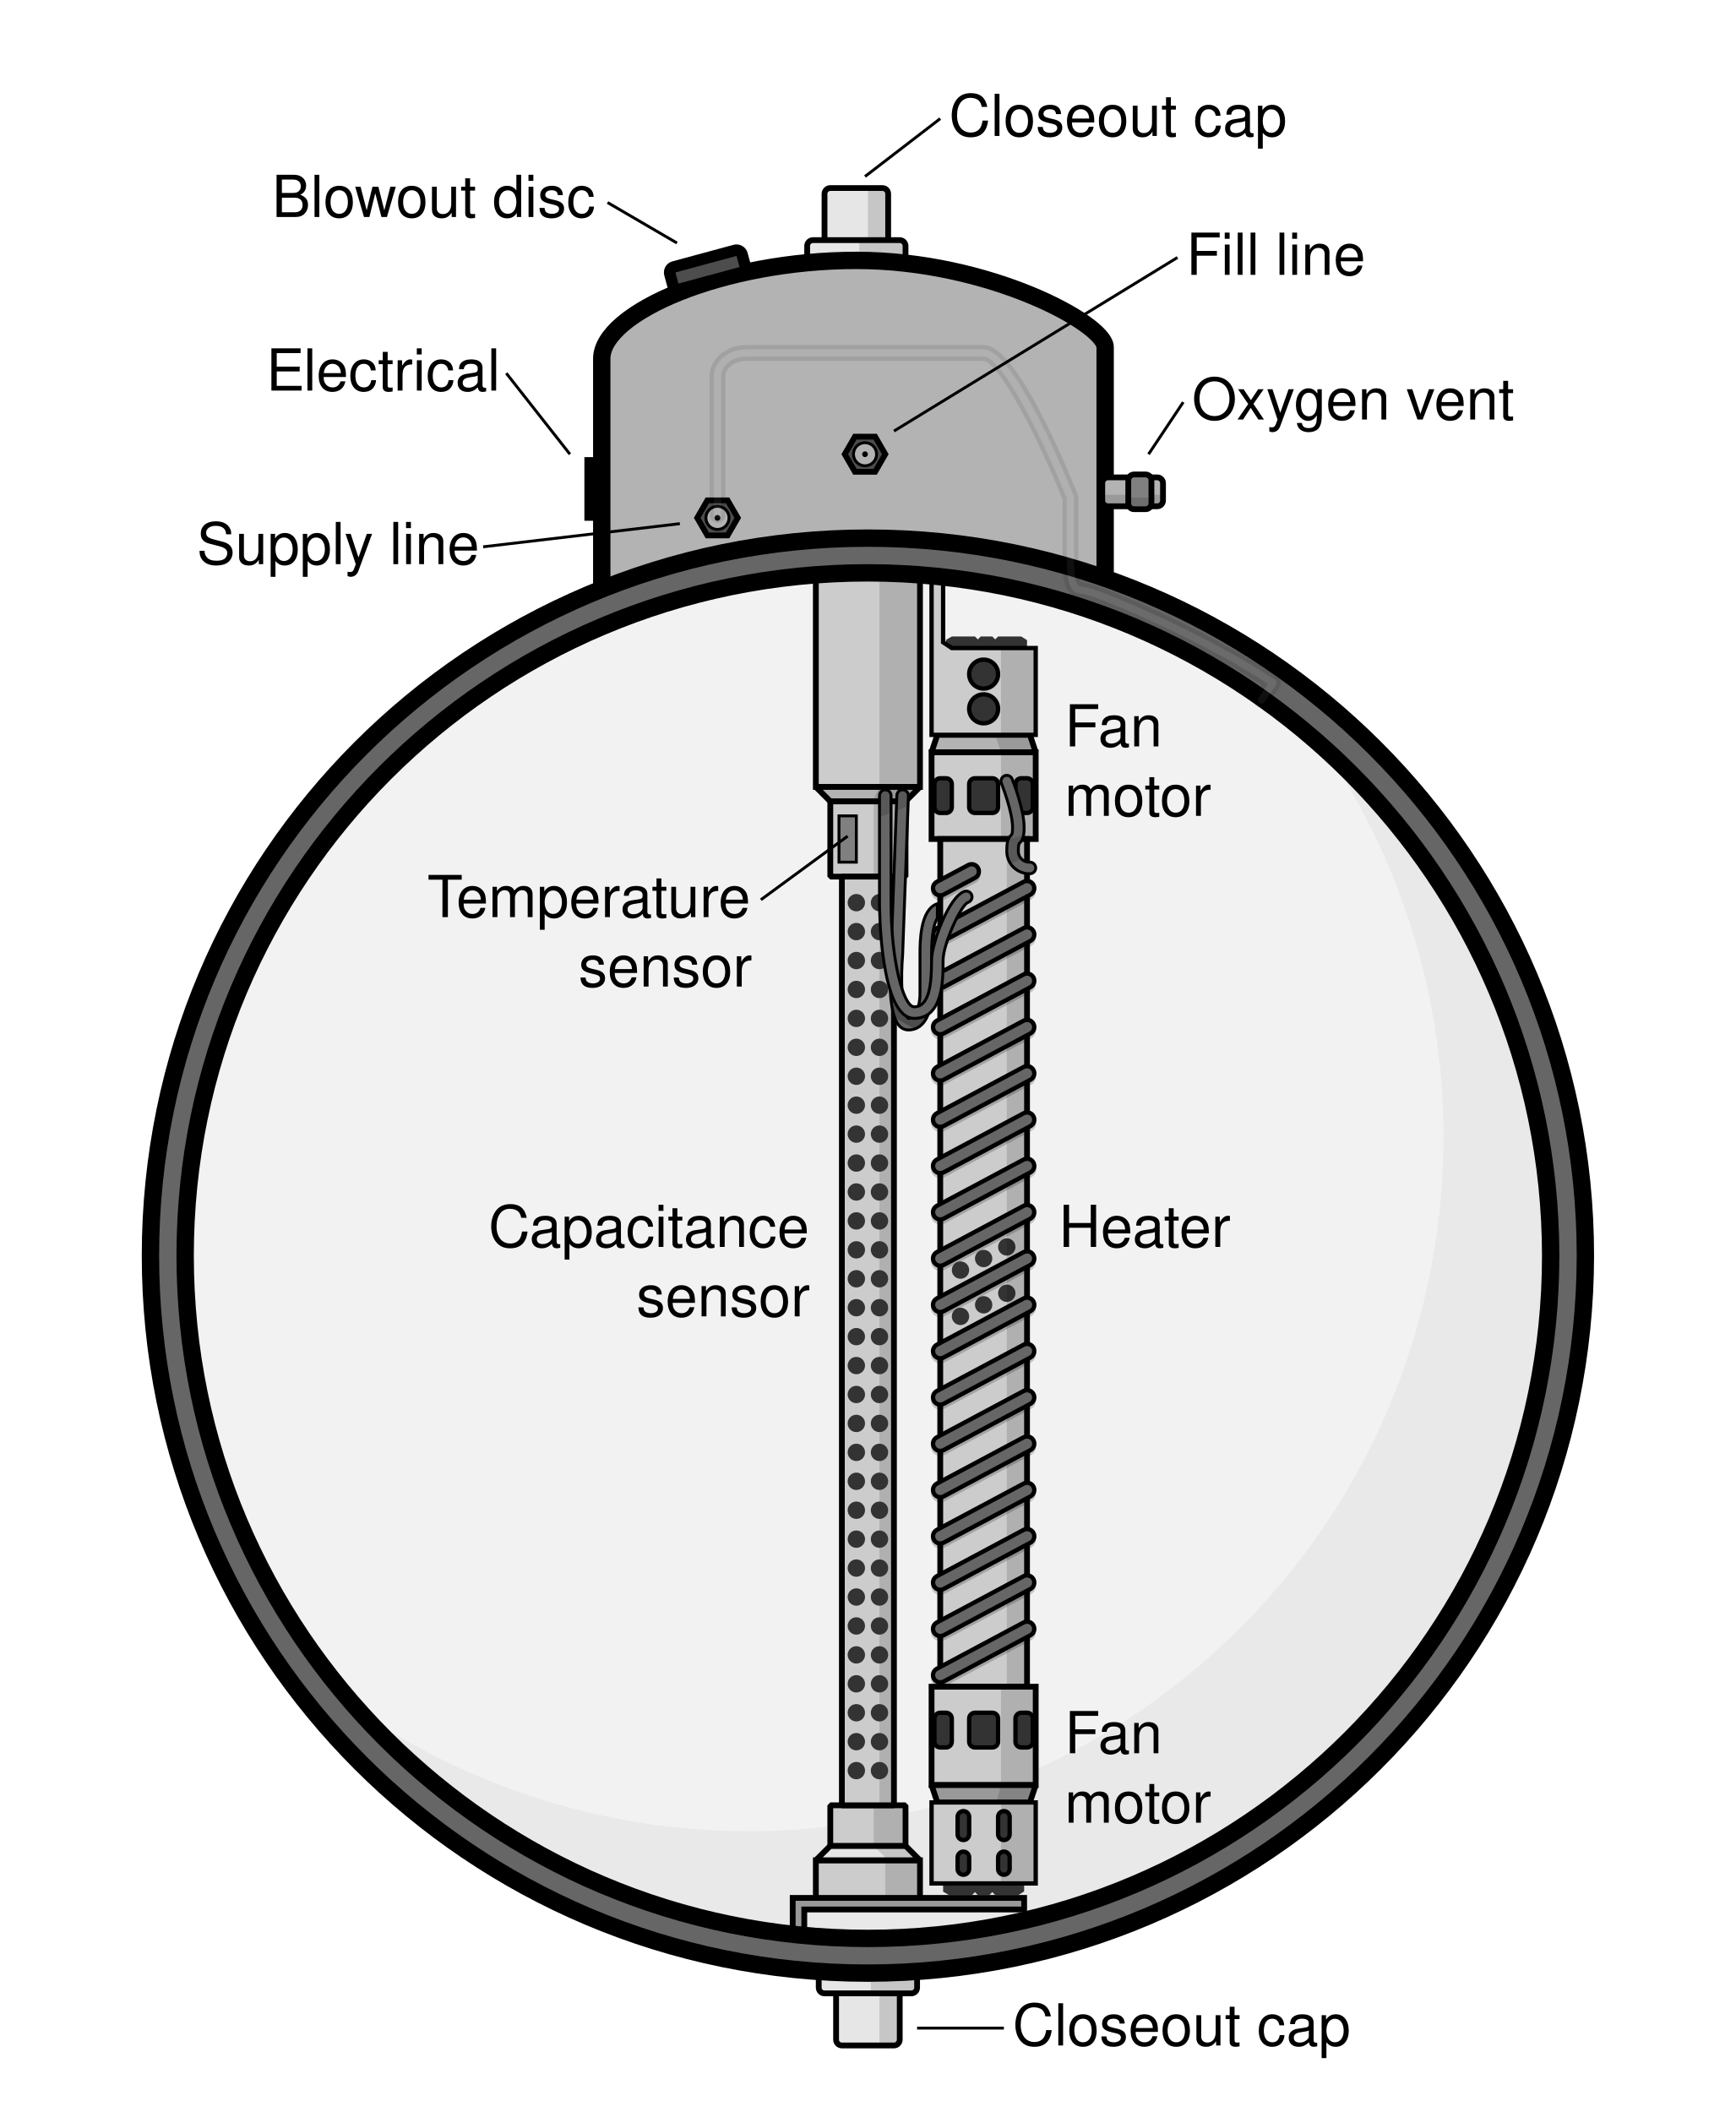
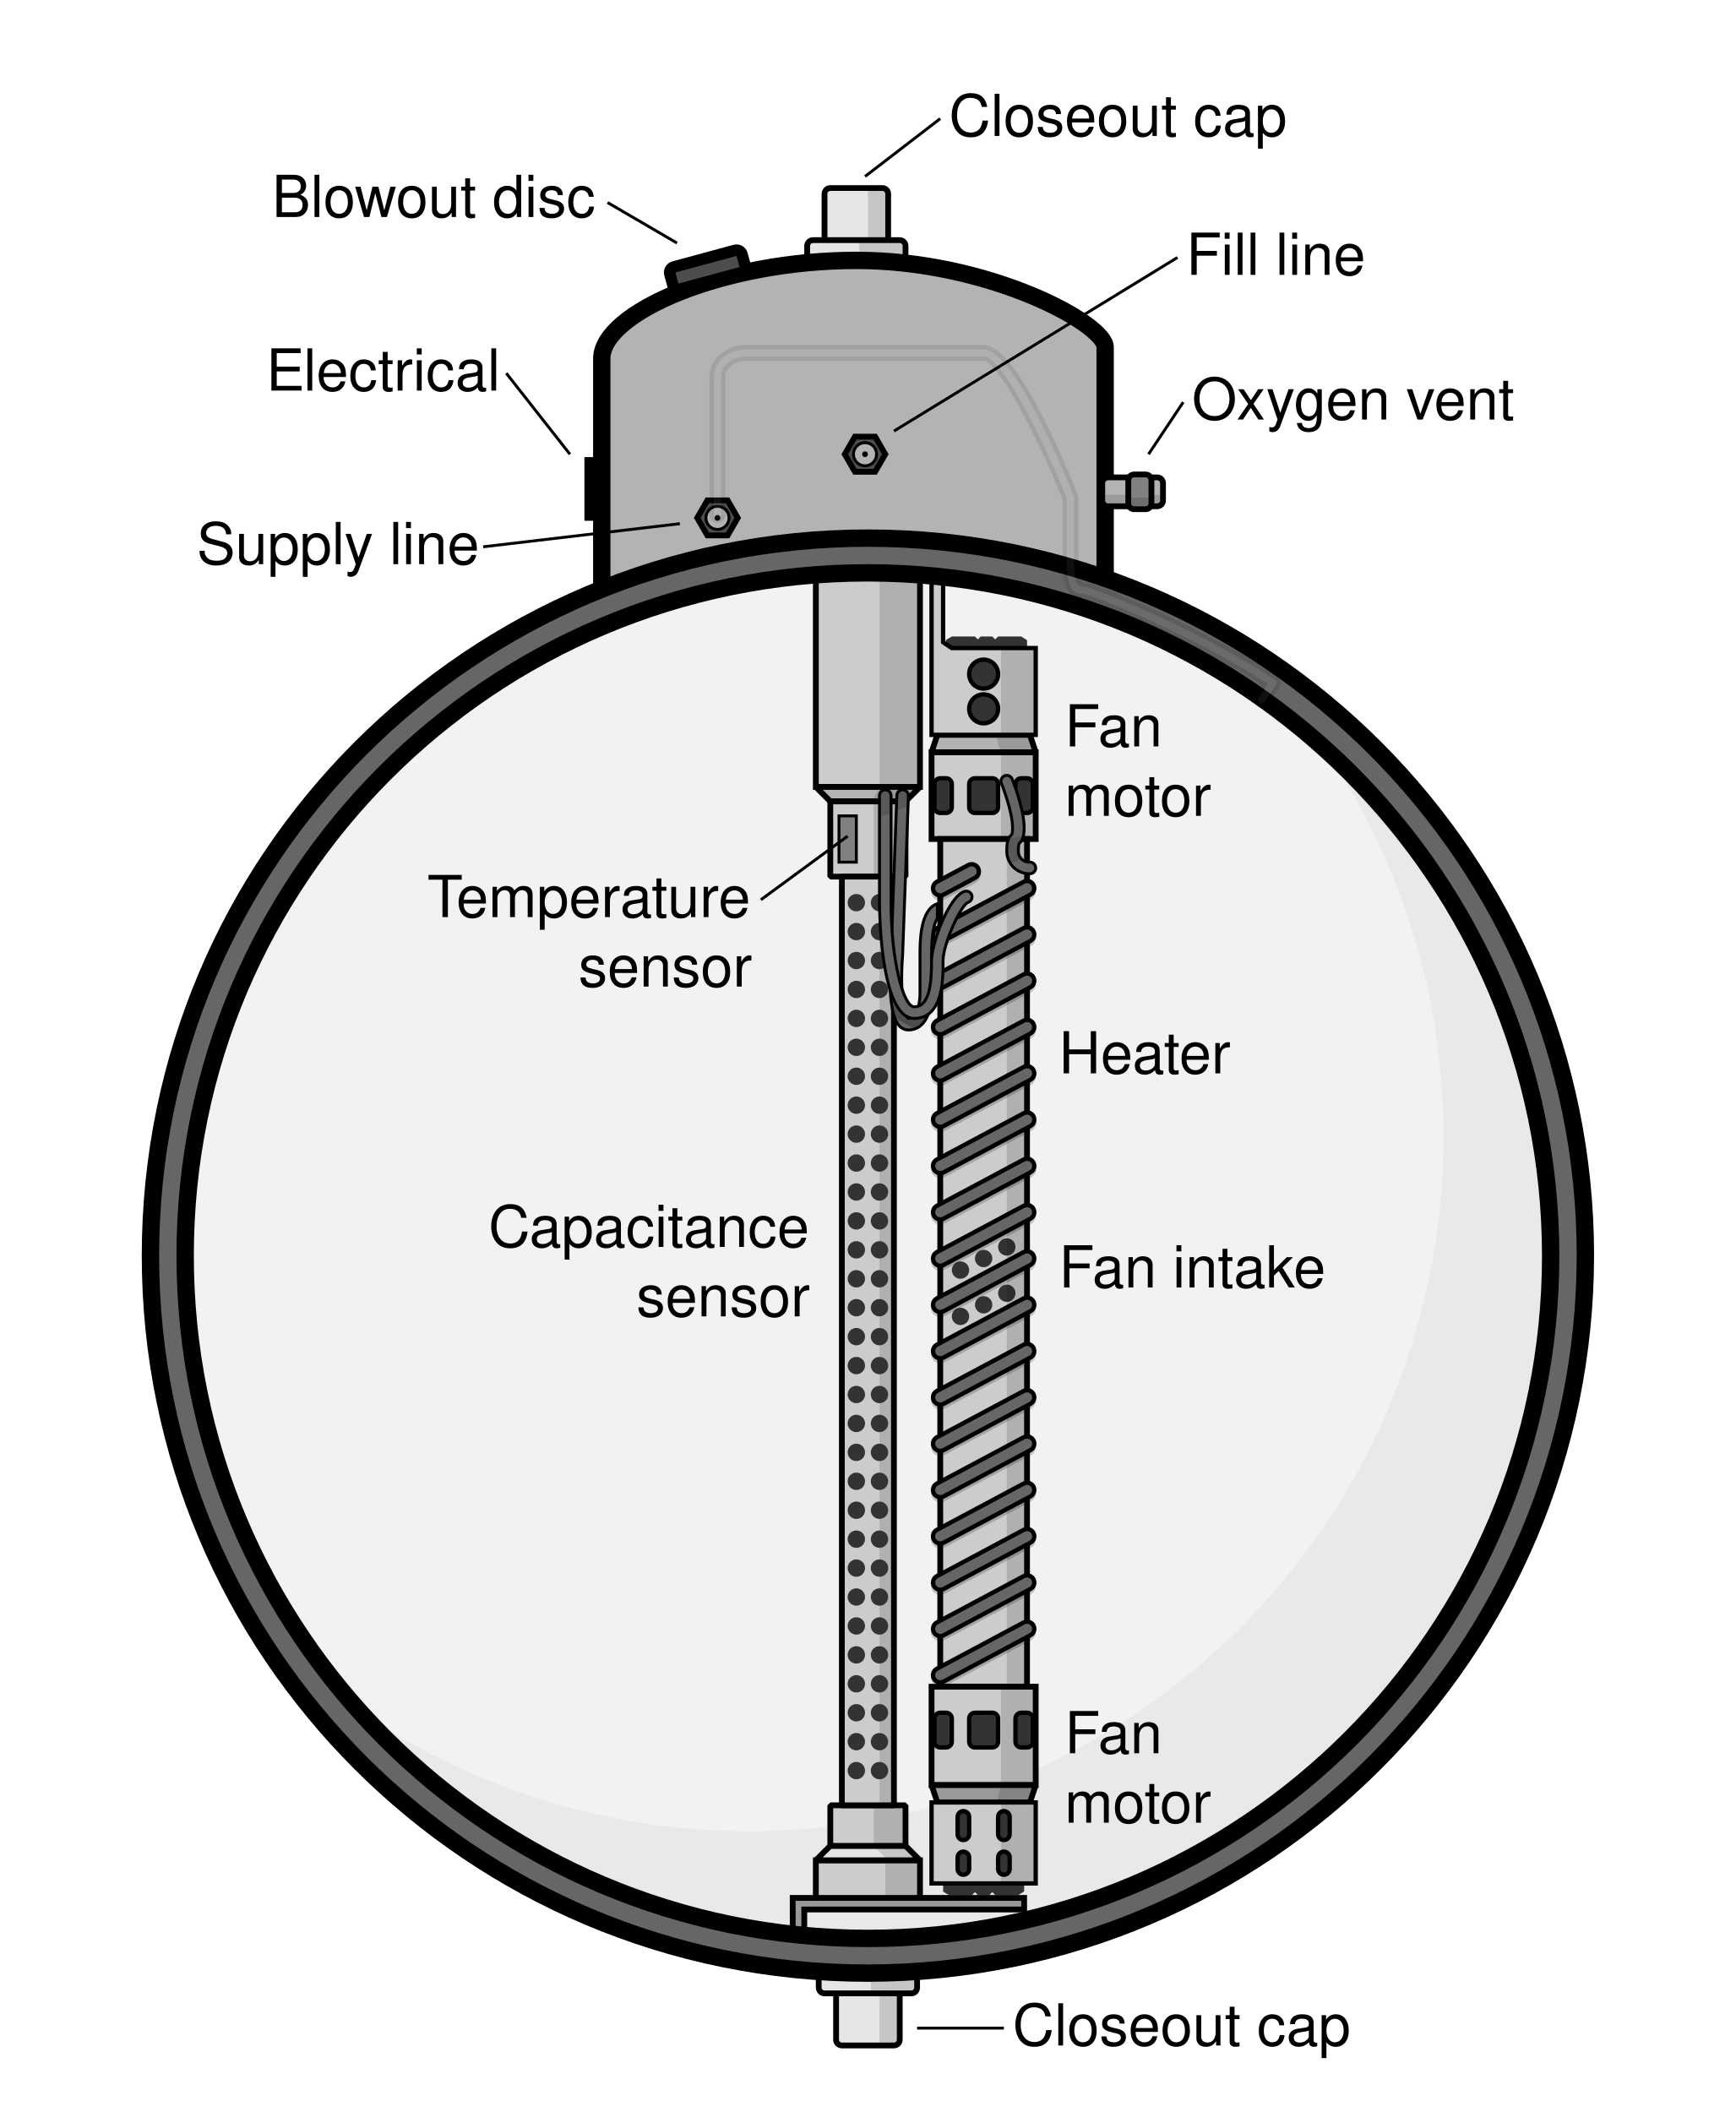
<svg xmlns="http://www.w3.org/2000/svg" viewBox="0 0 300 365">
  <defs>
    <style>.cls-1{fill:#f2f2f2;}.cls-2{opacity:0.04;}.cls-15,.cls-3{fill:#333;}.cls-4,.cls-6,.cls-8{fill:#ccc;}.cls-10,.cls-13,.cls-14,.cls-15,.cls-16,.cls-17,.cls-20,.cls-21,.cls-23,.cls-24,.cls-25,.cls-28,.cls-30,.cls-33,.cls-4,.cls-5,.cls-6,.cls-7,.cls-8,.cls-9{stroke:#000;}.cls-10,.cls-13,.cls-14,.cls-15,.cls-16,.cls-17,.cls-20,.cls-21,.cls-23,.cls-24,.cls-25,.cls-28,.cls-30,.cls-33,.cls-4,.cls-8{stroke-miterlimit:10;}.cls-21,.cls-25,.cls-26,.cls-5{fill:#b3b3b3;}.cls-5,.cls-6,.cls-7,.cls-9{stroke-linejoin:bevel;}.cls-19,.cls-7{fill:#e6e6e6;}.cls-13,.cls-14,.cls-15,.cls-30,.cls-8{stroke-width:0.75px;}.cls-10,.cls-30,.cls-9{fill:#999;}.cls-11{opacity:0.14;}.cls-12{opacity:0.2;}.cls-13,.cls-17,.cls-28{fill:#666;}.cls-14,.cls-20,.cls-23,.cls-33{fill:none;}.cls-16,.cls-27{fill:gray;}.cls-16,.cls-17,.cls-25,.cls-33{stroke-width:0.5px;}.cls-18{opacity:0.25;}.cls-21,.cls-28{stroke-width:3px;}.cls-22,.cls-24{fill:#4d4d4d;}.cls-23{stroke-width:2px;}.cls-29{opacity:0.1;}.cls-31{font-size:10px;font-family:Helvetica, Helvetica;}.cls-32{letter-spacing:-0.11em;}</style>
  </defs>
  <g id="vessel_shading" data-name="vessel shading">
    <circle class="cls-1" cx="149.5" cy="216.5" r="120" />
    <path class="cls-2" d="M223.76,122.24A120,120,0,0,1,55.24,290.76,120,120,0,1,0,223.76,122.24Z" />
  </g>
  <g id="guts">
    <polygon class="cls-3" points="176.5 110 172.5 110 172 110.5 171.5 110 170.5 110 169.5 110 169 110.5 168.5 110 164.5 110 163.5 110.58 163.5 112 177.5 112 177.5 110.63 176.5 110" />
    <rect class="cls-4" x="141" y="97" width="18" height="39" />
    <polygon class="cls-5" points="141 136 159 136 156.5 138.5 143.5 138.5 141 136" />
    <rect class="cls-6" x="143.5" y="138.5" width="13" height="13" />
    <rect class="cls-4" x="141" y="321.5" width="18" height="7" />
    <polygon class="cls-7" points="141 321.5 159 321.5 156.5 319 143.5 319 141 321.5" />
    <rect class="cls-6" x="143.5" y="312" width="13" height="7" />
    <rect class="cls-6" x="145.5" y="151.5" width="9" height="160.5" />
    <rect class="cls-4" x="161" y="130" width="18" height="15" />
    <rect class="cls-4" x="162.5" y="145" width="15" height="146.5" />
    <polygon class="cls-5" points="179 130 161 130 162 127 178 127 179 130" />
    <polygon class="cls-8" points="163 111 163 99.5 161 99.5 161 112 161 112.5 161 127 179 127 179 112 164.5 112 163 111" />
    <polygon class="cls-3" points="176 327.5 172 327.5 171.5 327 171 327.5 170 327.5 169 327.5 168.5 327 168 327.5 164 327.5 163 326.92 163 325.5 177 325.5 177 326.88 176 327.5" />
    <rect class="cls-4" x="161" y="291.5" width="18" height="17" />
    <polygon class="cls-9" points="179 308.5 161 308.5 162 311.5 178 311.5 179 308.5" />
    <rect class="cls-8" x="161" y="311.5" width="18" height="14" />
    <polygon class="cls-10" points="137 328 177 328 177 330 139 330 139 337 137 337 137 328" />
  </g>
  <g id="fan_intake" data-name="fan intake">
    <circle class="cls-3" cx="166" cy="219.5" r="1.5" />
    <circle class="cls-3" cx="170" cy="217.5" r="1.5" />
    <circle class="cls-3" cx="174" cy="215.5" r="1.5" />
    <circle class="cls-3" cx="166" cy="227.5" r="1.5" />
    <circle class="cls-3" cx="170" cy="225.5" r="1.5" />
    <circle class="cls-3" cx="174" cy="223.5" r="1.5" />
  </g>
  <g id="guts_shading" data-name="guts shading">
    <polygon class="cls-11" points="152 99 152 136 151 138 151 151.5 152 151.5 152 312 151 312 151 319 153 321 153 328 159 328 159 321.5 156.5 319 156.5 312 154.5 312 154.5 151.5 156.5 151.5 156.5 138.5 159 136 159 99 152 99" />
    <polygon class="cls-11" points="173 112 173 127 172 127 173 130 173 145 174 145 174 291.5 173 291.5 173 308.5 172.25 311.5 173 311.5 173 325.5 179 325.5 179 311.5 178 311.5 179 308.5 179 291.5 177.5 291.5 177.5 145 179 145 179 130 177.96 126.96 179 126.96 179 112 173 112" />
    <g class="cls-12">
      <path d="M162.5,171.25a1.25,1.25,0,0,1-.59-2.35l15-8a1.25,1.25,0,0,1,1.18,2.21l-15,8A1.25,1.25,0,0,1,162.5,171.25Z" />
      <path d="M162.5,171.63a1.63,1.63,0,0,1-.77-3.06l15-8a1.63,1.63,0,0,1,1.53,2.87l-15,8A1.63,1.63,0,0,1,162.5,171.63Zm15-10.5a.87.87,0,0,0-.41.1l-15,8a.88.88,0,0,0-.36,1.18.9.9,0,0,0,1.18.36l15-8a.88.88,0,0,0,.36-1.18.88.88,0,0,0-.77-.46Z" />
    </g>
    <g class="cls-12">
      <path d="M162.5,163.25a1.25,1.25,0,0,1-.59-2.35l15-8a1.25,1.25,0,0,1,1.18,2.21l-15,8A1.25,1.25,0,0,1,162.5,163.25Z" />
      <path d="M162.5,163.63a1.63,1.63,0,0,1-.77-3.06l15-8a1.63,1.63,0,0,1,1.53,2.87l-15,8A1.63,1.63,0,0,1,162.5,163.63Zm15-10.5a.87.87,0,0,0-.41.1l-15,8a.88.88,0,0,0-.36,1.18.9.9,0,0,0,1.18.36l15-8a.88.88,0,0,0,.36-1.18.88.88,0,0,0-.77-.46Z" />
    </g>
    <g class="cls-12">
      <path d="M162.5,179.25a1.25,1.25,0,0,1-.59-2.35l15-8a1.25,1.25,0,0,1,1.18,2.21l-15,8A1.25,1.25,0,0,1,162.5,179.25Z" />
      <path d="M162.5,179.63a1.63,1.63,0,0,1-.77-3.06l15-8a1.63,1.63,0,0,1,1.53,2.87l-15,8A1.63,1.63,0,0,1,162.5,179.63Zm15-10.5a.87.87,0,0,0-.41.1l-15,8a.88.88,0,0,0-.36,1.18.9.9,0,0,0,1.18.36l15-8a.88.88,0,0,0,.36-1.18.88.88,0,0,0-.77-.46Z" />
    </g>
    <g class="cls-12">
      <path d="M162.5,187.25a1.25,1.25,0,0,1-.59-2.35l15-8a1.25,1.25,0,0,1,1.18,2.21l-15,8A1.25,1.25,0,0,1,162.5,187.25Z" />
      <path d="M162.5,187.63a1.63,1.63,0,0,1-.77-3.06l15-8a1.63,1.63,0,0,1,1.53,2.87l-15,8A1.63,1.63,0,0,1,162.5,187.63Zm15-10.5a.87.87,0,0,0-.41.1l-15,8a.88.88,0,0,0-.36,1.18.9.9,0,0,0,1.18.36l15-8a.88.88,0,0,0,.36-1.18.88.88,0,0,0-.77-.46Z" />
    </g>
    <g class="cls-12">
      <path d="M162.5,195.25a1.25,1.25,0,0,1-.59-2.35l15-8a1.25,1.25,0,0,1,1.18,2.21l-15,8A1.25,1.25,0,0,1,162.5,195.25Z" />
      <path d="M162.5,195.63a1.63,1.63,0,0,1-.77-3.06l15-8a1.63,1.63,0,0,1,1.53,2.87l-15,8A1.63,1.63,0,0,1,162.5,195.63Zm15-10.5a.87.87,0,0,0-.41.1l-15,8a.88.88,0,0,0-.36,1.18.89.89,0,0,0,1.18.36l15-8a.88.88,0,0,0,.36-1.18.88.88,0,0,0-.77-.46Z" />
    </g>
    <g class="cls-12">
      <path d="M162.5,203.25a1.25,1.25,0,0,1-.59-2.35l15-8a1.25,1.25,0,0,1,1.18,2.21l-15,8A1.25,1.25,0,0,1,162.5,203.25Z" />
      <path d="M162.5,203.63a1.63,1.63,0,0,1-.77-3.06l15-8a1.63,1.63,0,0,1,2.2.67,1.63,1.63,0,0,1-.67,2.2l-15,8A1.64,1.64,0,0,1,162.5,203.63Zm15-10.5a.87.87,0,0,0-.41.1l-15,8a.87.87,0,0,0-.36,1.18.9.9,0,0,0,1.18.36l15-8a.88.88,0,0,0,.36-1.18.88.88,0,0,0-.77-.46Z" />
    </g>
    <g class="cls-12">
      <path d="M162.5,211.25a1.25,1.25,0,0,1-.59-2.35l15-8a1.25,1.25,0,0,1,1.18,2.21l-15,8A1.25,1.25,0,0,1,162.5,211.25Z" />
      <path d="M162.5,211.63a1.63,1.63,0,0,1-.77-3.06l15-8a1.63,1.63,0,0,1,2.2.67,1.63,1.63,0,0,1-.67,2.2l-15,8A1.64,1.64,0,0,1,162.5,211.63Zm15-10.5a.87.87,0,0,0-.41.1l-15,8a.88.88,0,0,0-.36,1.18.9.9,0,0,0,1.18.36l15-8a.88.88,0,0,0,.36-1.18.88.88,0,0,0-.77-.46Z" />
    </g>
    <g class="cls-12">
      <path d="M162.5,219.25a1.25,1.25,0,0,1-.59-2.35l15-8a1.25,1.25,0,0,1,1.18,2.21l-15,8A1.25,1.25,0,0,1,162.5,219.25Z" />
      <path d="M162.5,219.63a1.63,1.63,0,0,1-.77-3.06l15-8a1.63,1.63,0,0,1,1.53,2.87l-15,8A1.64,1.64,0,0,1,162.5,219.63Zm15-10.5a.87.87,0,0,0-.41.1l-15,8a.88.88,0,0,0-.36,1.18.9.9,0,0,0,1.18.36l15-8a.88.88,0,0,0-.41-1.65Z" />
    </g>
    <g class="cls-12">
      <path d="M162.5,227.25a1.25,1.25,0,0,1-.59-2.35l15-8a1.25,1.25,0,0,1,1.18,2.21l-15,8A1.25,1.25,0,0,1,162.5,227.25Z" />
      <path d="M162.5,227.63a1.63,1.63,0,0,1-.77-3.06l15-8a1.63,1.63,0,0,1,1.53,2.87l-15,8A1.64,1.64,0,0,1,162.5,227.63Zm15-10.5a.87.87,0,0,0-.41.1l-15,8a.88.88,0,0,0-.36,1.18.9.9,0,0,0,1.18.36l15-8a.88.88,0,0,0-.41-1.65Z" />
    </g>
    <g class="cls-12">
      <path d="M162.5,235.25a1.25,1.25,0,0,1-.59-2.35l15-8a1.25,1.25,0,0,1,1.18,2.21l-15,8A1.25,1.25,0,0,1,162.5,235.25Z" />
      <path d="M162.5,235.63a1.63,1.63,0,0,1-.77-3.06l15-8a1.63,1.63,0,0,1,1.53,2.87l-15,8A1.64,1.64,0,0,1,162.5,235.63Zm15-10.5a.87.87,0,0,0-.41.1l-15,8a.88.88,0,0,0-.36,1.18.9.9,0,0,0,1.18.36l15-8a.88.88,0,0,0-.41-1.65Z" />
    </g>
    <g class="cls-12">
      <path d="M162.5,243.25a1.25,1.25,0,0,1-.59-2.35l15-8a1.25,1.25,0,0,1,1.18,2.21l-15,8A1.25,1.25,0,0,1,162.5,243.25Z" />
      <path d="M162.5,243.63a1.63,1.63,0,0,1-.77-3.06l15-8a1.63,1.63,0,0,1,1.53,2.87l-15,8A1.64,1.64,0,0,1,162.5,243.63Zm15-10.5a.87.87,0,0,0-.41.1l-15,8a.88.88,0,0,0-.36,1.18.9.9,0,0,0,1.18.36l15-8a.88.88,0,0,0-.41-1.65Z" />
    </g>
    <g class="cls-12">
      <path d="M162.5,251.25a1.25,1.25,0,0,1-.59-2.35l15-8a1.25,1.25,0,0,1,1.18,2.21l-15,8A1.25,1.25,0,0,1,162.5,251.25Z" />
      <path d="M162.5,251.63a1.63,1.63,0,0,1-.77-3.06l15-8a1.63,1.63,0,0,1,1.53,2.87l-15,8A1.64,1.64,0,0,1,162.5,251.63Zm15-10.5a.87.87,0,0,0-.41.1l-15,8a.88.88,0,0,0-.36,1.18.9.9,0,0,0,1.18.36l15-8a.88.88,0,0,0-.41-1.65Z" />
    </g>
    <g class="cls-12">
      <path d="M162.5,259.25a1.25,1.25,0,0,1-.59-2.35l15-8a1.25,1.25,0,0,1,1.18,2.21l-15,8A1.25,1.25,0,0,1,162.5,259.25Z" />
      <path d="M162.5,259.63a1.63,1.63,0,0,1-.77-3.06l15-8a1.63,1.63,0,0,1,1.53,2.87l-15,8A1.64,1.64,0,0,1,162.5,259.63Zm15-10.5a.87.87,0,0,0-.41.1l-15,8a.88.88,0,0,0-.36,1.18.9.9,0,0,0,1.18.36l15-8a.88.88,0,0,0-.41-1.65Z" />
    </g>
    <g class="cls-12">
      <path d="M162.5,267.25a1.25,1.25,0,0,1-.59-2.35l15-8a1.25,1.25,0,0,1,1.18,2.21l-15,8A1.25,1.25,0,0,1,162.5,267.25Z" />
      <path d="M162.5,267.63a1.63,1.63,0,0,1-.77-3.06l15-8a1.63,1.63,0,0,1,1.53,2.87l-15,8A1.64,1.64,0,0,1,162.5,267.63Zm15-10.5a.87.87,0,0,0-.41.1l-15,8a.88.88,0,0,0-.36,1.18.9.9,0,0,0,1.18.36l15-8a.88.88,0,0,0-.41-1.65Z" />
    </g>
    <g class="cls-12">
      <path d="M162.5,275.25a1.25,1.25,0,0,1-.59-2.35l15-8a1.25,1.25,0,0,1,1.18,2.21l-15,8A1.25,1.25,0,0,1,162.5,275.25Z" />
      <path d="M162.5,275.63a1.63,1.63,0,0,1-.77-3.06l15-8a1.63,1.63,0,0,1,1.53,2.87l-15,8A1.64,1.64,0,0,1,162.5,275.63Zm15-10.5a.87.87,0,0,0-.41.1l-15,8a.88.88,0,0,0-.36,1.18.9.9,0,0,0,1.18.36l15-8a.88.88,0,0,0-.41-1.65Z" />
    </g>
    <g class="cls-12">
      <path d="M162.5,283.25a1.25,1.25,0,0,1-.59-2.35l15-8a1.25,1.25,0,0,1,1.18,2.21l-15,8A1.25,1.25,0,0,1,162.5,283.25Z" />
      <path d="M162.5,283.63a1.63,1.63,0,0,1-.77-3.06l15-8a1.63,1.63,0,0,1,1.53,2.87l-15,8A1.64,1.64,0,0,1,162.5,283.63Zm15-10.5a.87.87,0,0,0-.41.1l-15,8a.88.88,0,0,0-.36,1.18.89.89,0,0,0,1.18.36l15-8a.88.88,0,0,0-.41-1.65Z" />
    </g>
    <g class="cls-12">
      <path d="M162.5,291.25a1.25,1.25,0,0,1-.59-2.35l15-8a1.25,1.25,0,0,1,1.18,2.21l-15,8A1.25,1.25,0,0,1,162.5,291.25Z" />
      <path d="M162.5,291.63a1.63,1.63,0,0,1-.77-3.06l15-8a1.63,1.63,0,0,1,1.53,2.87l-15,8A1.64,1.64,0,0,1,162.5,291.63Zm15-10.5a.87.87,0,0,0-.41.1l-15,8a.88.88,0,0,0-.36,1.18.89.89,0,0,0,1.18.36l15-8a.88.88,0,0,0-.41-1.65Z" />
    </g>
    <g class="cls-12">
      <path d="M162.5,155.25a1.25,1.25,0,0,1-.59-2.35l5.43-2.9a1.25,1.25,0,0,1,1.18,2.21l-5.43,2.9A1.25,1.25,0,0,1,162.5,155.25Z" />
      <path d="M162.5,155.63a1.63,1.63,0,0,1-.77-3.06l5.43-2.9a1.63,1.63,0,0,1,1.53,2.87l-5.43,2.9A1.63,1.63,0,0,1,162.5,155.63Zm5.43-5.39a.87.87,0,0,0-.41.1l-5.43,2.89a.87.87,0,0,0-.36,1.18.9.9,0,0,0,1.18.36l5.43-2.9a.87.87,0,0,0-.41-1.65Z" />
    </g>
  </g>
  <g id="guts_L2" data-name="guts L2">
    <path class="cls-13" d="M162.5,170.75a1.25,1.25,0,0,1-.59-2.35l15-8a1.25,1.25,0,0,1,1.18,2.21l-15,8A1.25,1.25,0,0,1,162.5,170.75Z" />
    <path class="cls-13" d="M162.5,162.75a1.25,1.25,0,0,1-.59-2.35l15-8a1.25,1.25,0,0,1,1.18,2.21l-15,8A1.25,1.25,0,0,1,162.5,162.75Z" />
    <path class="cls-13" d="M162.5,178.75a1.25,1.25,0,0,1-.59-2.35l15-8a1.25,1.25,0,0,1,1.18,2.21l-15,8A1.25,1.25,0,0,1,162.5,178.75Z" />
    <path class="cls-13" d="M162.5,186.75a1.25,1.25,0,0,1-.59-2.35l15-8a1.25,1.25,0,0,1,1.18,2.21l-15,8A1.25,1.25,0,0,1,162.5,186.75Z" />
    <path class="cls-13" d="M162.5,194.75a1.25,1.25,0,0,1-.59-2.35l15-8a1.25,1.25,0,0,1,1.18,2.21l-15,8A1.25,1.25,0,0,1,162.5,194.75Z" />
    <path class="cls-13" d="M162.5,202.75a1.25,1.25,0,0,1-.59-2.35l15-8a1.25,1.25,0,0,1,1.18,2.21l-15,8A1.25,1.25,0,0,1,162.5,202.75Z" />
    <path class="cls-13" d="M162.5,210.75a1.25,1.25,0,0,1-.59-2.35l15-8a1.25,1.25,0,0,1,1.18,2.21l-15,8A1.25,1.25,0,0,1,162.5,210.75Z" />
    <path class="cls-13" d="M162.5,218.75a1.25,1.25,0,0,1-.59-2.35l15-8a1.25,1.25,0,0,1,1.18,2.21l-15,8A1.25,1.25,0,0,1,162.5,218.75Z" />
    <path class="cls-13" d="M162.5,226.75a1.25,1.25,0,0,1-.59-2.35l15-8a1.25,1.25,0,0,1,1.18,2.21l-15,8A1.25,1.25,0,0,1,162.5,226.75Z" />
    <path class="cls-13" d="M162.5,234.75a1.25,1.25,0,0,1-.59-2.35l15-8a1.25,1.25,0,0,1,1.18,2.21l-15,8A1.25,1.25,0,0,1,162.5,234.75Z" />
    <path class="cls-13" d="M162.5,242.75a1.25,1.25,0,0,1-.59-2.35l15-8a1.25,1.25,0,0,1,1.18,2.21l-15,8A1.25,1.25,0,0,1,162.5,242.75Z" />
    <path class="cls-13" d="M162.5,250.75a1.25,1.25,0,0,1-.59-2.35l15-8a1.25,1.25,0,0,1,1.18,2.21l-15,8A1.25,1.25,0,0,1,162.5,250.75Z" />
    <path class="cls-13" d="M162.5,258.75a1.25,1.25,0,0,1-.59-2.35l15-8a1.25,1.25,0,0,1,1.18,2.21l-15,8A1.25,1.25,0,0,1,162.5,258.75Z" />
    <path class="cls-13" d="M162.5,266.75a1.25,1.25,0,0,1-.59-2.35l15-8a1.25,1.25,0,0,1,1.18,2.21l-15,8A1.25,1.25,0,0,1,162.5,266.75Z" />
    <path class="cls-13" d="M162.5,274.75a1.25,1.25,0,0,1-.59-2.35l15-8a1.25,1.25,0,0,1,1.18,2.21l-15,8A1.25,1.25,0,0,1,162.5,274.75Z" />
    <path class="cls-13" d="M162.5,282.75a1.25,1.25,0,0,1-.59-2.35l15-8a1.25,1.25,0,0,1,1.18,2.21l-15,8A1.25,1.25,0,0,1,162.5,282.75Z" />
    <path class="cls-13" d="M162.5,290.75a1.25,1.25,0,0,1-.59-2.35l15-8a1.25,1.25,0,0,1,1.18,2.21l-15,8A1.25,1.25,0,0,1,162.5,290.75Z" />
    <path class="cls-13" d="M162.5,154.75a1.25,1.25,0,0,1-.59-2.35l5.43-2.9a1.25,1.25,0,0,1,1.18,2.21l-5.43,2.9A1.25,1.25,0,0,1,162.5,154.75Z" />
    <circle class="cls-3" cx="148" cy="156" r="1.5" />
    <circle class="cls-3" cx="152" cy="156" r="1.5" />
    <circle class="cls-3" cx="148" cy="161" r="1.5" />
    <circle class="cls-3" cx="152" cy="161" r="1.5" />
    <circle class="cls-3" cx="148" cy="166" r="1.5" />
    <circle class="cls-3" cx="152" cy="166" r="1.5" />
    <circle class="cls-3" cx="148" cy="171" r="1.5" />
    <circle class="cls-3" cx="152" cy="171" r="1.5" />
    <circle class="cls-3" cx="148" cy="176" r="1.5" />
    <circle class="cls-3" cx="152" cy="176" r="1.5" />
    <circle class="cls-3" cx="148" cy="181" r="1.5" />
    <circle class="cls-3" cx="152" cy="181" r="1.5" />
    <circle class="cls-3" cx="148" cy="186" r="1.5" />
    <circle class="cls-3" cx="152" cy="186" r="1.5" />
    <circle class="cls-3" cx="148" cy="191" r="1.5" />
    <circle class="cls-3" cx="152" cy="191" r="1.5" />
    <circle class="cls-3" cx="148" cy="196" r="1.5" />
    <circle class="cls-3" cx="152" cy="196" r="1.5" />
    <circle class="cls-3" cx="148" cy="201" r="1.5" />
    <circle class="cls-3" cx="152" cy="201" r="1.5" />
    <circle class="cls-3" cx="148" cy="206" r="1.5" />
    <circle class="cls-3" cx="152" cy="206" r="1.5" />
    <circle class="cls-3" cx="148" cy="211" r="1.5" />
    <circle class="cls-3" cx="152" cy="211" r="1.5" />
    <circle class="cls-3" cx="148" cy="216" r="1.5" />
    <circle class="cls-3" cx="152" cy="216" r="1.5" />
    <circle class="cls-3" cx="148" cy="221" r="1.5" />
    <circle class="cls-3" cx="152" cy="221" r="1.5" />
    <circle class="cls-3" cx="148" cy="226" r="1.5" />
    <circle class="cls-3" cx="152" cy="226" r="1.5" />
    <circle class="cls-3" cx="148" cy="231" r="1.5" />
    <circle class="cls-3" cx="152" cy="231" r="1.5" />
    <circle class="cls-3" cx="148" cy="236" r="1.5" />
    <circle class="cls-3" cx="152" cy="236" r="1.5" />
    <circle class="cls-3" cx="148" cy="241" r="1.5" />
    <circle class="cls-3" cx="152" cy="241" r="1.5" />
    <circle class="cls-3" cx="148" cy="246" r="1.5" />
    <circle class="cls-3" cx="152" cy="246" r="1.5" />
    <circle class="cls-3" cx="148" cy="251" r="1.5" />
    <circle class="cls-3" cx="152" cy="251" r="1.5" />
    <circle class="cls-3" cx="148" cy="256" r="1.5" />
    <circle class="cls-3" cx="152" cy="256" r="1.5" />
    <circle class="cls-3" cx="148" cy="261" r="1.5" />
    <circle class="cls-3" cx="152" cy="261" r="1.5" />
    <circle class="cls-3" cx="148" cy="266" r="1.5" />
    <circle class="cls-3" cx="152" cy="266" r="1.5" />
    <circle class="cls-3" cx="148" cy="271" r="1.5" />
    <circle class="cls-3" cx="152" cy="271" r="1.5" />
    <circle class="cls-3" cx="148" cy="276" r="1.5" />
    <circle class="cls-3" cx="152" cy="276" r="1.5" />
    <circle class="cls-3" cx="148" cy="281" r="1.5" />
    <circle class="cls-3" cx="152" cy="281" r="1.5" />
    <circle class="cls-3" cx="148" cy="286" r="1.5" />
    <circle class="cls-3" cx="152" cy="286" r="1.5" />
    <circle class="cls-3" cx="148" cy="291" r="1.5" />
    <circle class="cls-3" cx="152" cy="291" r="1.5" />
    <circle class="cls-3" cx="148" cy="296" r="1.5" />
    <circle class="cls-3" cx="152" cy="296" r="1.5" />
    <circle class="cls-3" cx="148" cy="301" r="1.5" />
    <circle class="cls-3" cx="152" cy="301" r="1.5" />
    <circle class="cls-3" cx="148" cy="306" r="1.5" />
    <circle class="cls-3" cx="152" cy="306" r="1.5" />
    <rect class="cls-3" x="161.5" y="134.5" width="3" height="6" rx="1" ry="1" />
    <rect class="cls-14" x="161.5" y="134.5" width="3" height="6" rx="1" ry="1" />
    <rect class="cls-3" x="175.5" y="134.5" width="3" height="6" rx="1" ry="1" />
    <rect class="cls-14" x="175.5" y="134.5" width="3" height="6" rx="1" ry="1" />
    <rect class="cls-3" x="167.5" y="134.5" width="5" height="6" rx="1" ry="1" />
    <rect class="cls-14" x="167.5" y="134.5" width="5" height="6" rx="1" ry="1" />
    <circle class="cls-15" cx="170" cy="116.5" r="2.5" />
    <circle class="cls-15" cx="170" cy="122.5" r="2.5" />
    <rect class="cls-3" x="161.5" y="296" width="3" height="6" rx="1" ry="1" />
    <rect class="cls-14" x="161.5" y="296" width="3" height="6" rx="1" ry="1" />
    <rect class="cls-3" x="175.5" y="296" width="3" height="6" rx="1" ry="1" />
    <rect class="cls-14" x="175.5" y="296" width="3" height="6" rx="1" ry="1" />
    <rect class="cls-3" x="167.5" y="296" width="5" height="6" rx="1" ry="1" />
    <rect class="cls-14" x="167.5" y="296" width="5" height="6" rx="1" ry="1" />
    <path class="cls-3" d="M167.5,314a1,1,0,0,0-1-1h0a1,1,0,0,0-1,1v3a1,1,0,0,0,1,1h0a1,1,0,0,0,1-1Z" />
    <path class="cls-14" d="M167.5,314a1,1,0,0,0-1-1h0a1,1,0,0,0-1,1v3a1,1,0,0,0,1,1h0a1,1,0,0,0,1-1Z" />
    <path class="cls-3" d="M167.5,321a1,1,0,0,0-1-1h0a1,1,0,0,0-1,1v2a1,1,0,0,0,1,1h0a1,1,0,0,0,1-1Z" />
    <path class="cls-14" d="M167.5,321a1,1,0,0,0-1-1h0a1,1,0,0,0-1,1v2a1,1,0,0,0,1,1h0a1,1,0,0,0,1-1Z" />
    <path class="cls-3" d="M174.5,314a1,1,0,0,0-1-1h0a1,1,0,0,0-1,1v3a1,1,0,0,0,1,1h0a1,1,0,0,0,1-1Z" />
    <path class="cls-14" d="M174.5,314a1,1,0,0,0-1-1h0a1,1,0,0,0-1,1v3a1,1,0,0,0,1,1h0a1,1,0,0,0,1-1Z" />
    <path class="cls-3" d="M174.5,321a1,1,0,0,0-1-1h0a1,1,0,0,0-1,1v2a1,1,0,0,0,1,1h0a1,1,0,0,0,1-1Z" />
    <path class="cls-14" d="M174.5,321a1,1,0,0,0-1-1h0a1,1,0,0,0-1,1v2a1,1,0,0,0,1,1h0a1,1,0,0,0,1-1Z" />
    <rect class="cls-16" x="145" y="141" width="3" height="8" />
  </g>
  <g id="guts_L3" data-name="guts L3">
    <path class="cls-17" d="M162,156.18c-3,1-3,6.59-3,8.82v7s-.09,4-2,4c0,0-.08,0-.12-.09-1.13-1.23-1.2-7.07-.88-10.88l1-27.5a1,1,0,1,0-2-.07l-1,27.45c-.14,1.66-.72,10,1.4,12.35A2.13,2.13,0,0,0,157,178c3.16,0,4-3.77,4-6v-7c0-3.72.47-5.5,1-6.33Z" />
    <path class="cls-17" d="M178,151a3.89,3.89,0,0,1-4-4c0-1.62.27-2.18.79-2.71.08-.08.21-.21.21-1.29,0-2.78-1.91-7.58-1.93-7.63a1,1,0,0,1,1.86-.74c.08.21,2.07,5.22,2.07,8.37,0,1.62-.27,2.18-.79,2.71-.08.08-.21.21-.21,1.29a1.88,1.88,0,0,0,2,2,1,1,0,0,1,0,2Z" />
    <path class="cls-18" d="M158.07,177.82a4.14,4.14,0,0,0,2.45-2.81l-1.87-.75c-.28.91-.77,1.74-1.65,1.74,0,0-.08,0-.12-.09a6.64,6.64,0,0,1-.89-3.28l-1.49-1-.6,0a15.78,15.78,0,0,0,.75,4.24Z" />
    <path class="cls-17" d="M158,176c-5.93,0-6-19.18-6-20V137.5a1,1,0,0,1,2,0V156c0,10.14,2.15,18,4,18,2.64,0,3-4,3-8,0-2.92,3-11.07,5.68-11.95a1,1,0,0,1,.63,1.9c-1.22.41-4.32,7.18-4.32,10.05C163,169.25,163,176,158,176Z" />
    <g class="cls-11">
      <path d="M154,140.46v-3a1,1,0,0,0-2,0v3.73Z" />
      <path d="M157,137.54a1,1,0,1,0-2-.07l-.1,2.65,2-.78Z" />
    </g>
    <path class="cls-11" d="M176.89,144.41l-2.6.6a4.94,4.94,0,0,0-.29,2,4,4,0,0,0,.63,2.22l1.93-.74A1.92,1.92,0,0,1,176,147c0-1.09.13-1.22.21-1.29A2.3,2.3,0,0,0,176.89,144.41Z" />
  </g>
  <g id="exterior">
    <rect class="cls-19" x="142.5" y="32.5" width="11" height="10" rx="1" ry="1" />
    <rect class="cls-20" x="142.5" y="32.5" width="11" height="10" rx="1" ry="1" />
    <rect class="cls-19" x="139.5" y="41.5" width="17" height="5" rx="1" ry="1" />
    <rect class="cls-20" x="139.5" y="41.5" width="17" height="5" rx="1" ry="1" />
    <rect class="cls-19" x="144.5" y="343.5" width="11" height="10" rx="1" ry="1" />
    <rect class="cls-20" x="144.5" y="343.5" width="11" height="10" rx="1" ry="1" />
    <rect class="cls-19" x="141.5" y="339.5" width="17" height="5" rx="1" ry="1" />
    <rect class="cls-20" x="141.5" y="339.5" width="17" height="5" rx="1" ry="1" />
    <path class="cls-21" d="M104,104V62c0-8,21-17,44-17s43,11,43,15v44l-40-9Z" />
    <rect class="cls-22" x="116.5" y="44.5" width="13" height="4" rx="1" ry="1" transform="matrix(0.96, -0.26, 0.26, 0.96, -7.9, 33.96)" />
    <rect class="cls-23" x="116.5" y="44.5" width="13" height="4" rx="1" ry="1" transform="matrix(0.96, -0.26, 0.26, 0.96, -7.9, 33.96)" />
    <polygon class="cls-24" points="151.25 75.47 147.75 75.47 146 78.5 147.75 81.53 151.25 81.53 153 78.5 151.25 75.47" />
    <circle class="cls-25" cx="149.5" cy="78.5" r="2" />
    <circle cx="149.5" cy="78.5" r="0.5" />
    <polygon class="cls-24" points="125.75 86.47 122.25 86.47 120.5 89.5 122.25 92.53 125.75 92.53 127.5 89.5 125.75 86.47" />
    <circle class="cls-25" cx="124" cy="89.5" r="2" />
    <circle cx="124" cy="89.5" r="0.5" />
    <rect class="cls-26" x="190.5" y="82.5" width="10.5" height="5" rx="1" ry="1" />
    <rect class="cls-20" x="190.5" y="82.5" width="10.5" height="5" rx="1" ry="1" />
    <rect class="cls-27" x="195" y="82" width="4" height="6" rx="1" ry="1" />
    <rect class="cls-20" x="195" y="82" width="4" height="6" rx="1" ry="1" />
    <rect x="101" y="79" width="3" height="11" />
  </g>
  <g id="exterior_shading" data-name="exterior shading">
    <polygon class="cls-11" points="150.5 341 150.5 344.5 152 344.5 152 353.5 155.5 353.5 155.5 344.5 158.5 344.5 158.5 341 150.5 341" />
    <polygon class="cls-11" points="148.5 45 148.5 41.5 150 41.5 150 32.5 153.5 32.5 153.5 41.5 156.5 41.5 156.5 45 148.5 45" />
    <polygon class="cls-11" points="190 85.5 195 85.5 195 86 199 86 199 85.5 201 85.5 201 87.5 190 87.5 190 85.5" />
  </g>
  <g id="vessel">
    <path class="cls-28" d="M150,341A124,124,0,1,1,274,217,124.14,124.14,0,0,1,150,341Zm0-242A118,118,0,1,0,268,217,118.13,118.13,0,0,0,150,99Z" />
  </g>
  <g id="cutaway">
    <g class="cls-29">
      <path class="cls-30" d="M218,122a1,1,0,0,1-.83-1.55l1.44-2.16C206.43,110.36,188.67,103.07,187,103c-3,0-3-3.72-3-7V86.19C179.31,74.52,172.66,62,170,62H129c-2.47,0-4,1.56-4,3V89a1,1,0,0,1-2,0V65c0-2.4,2.29-5,6-5h41c5.27,0,13.52,19.62,15.93,25.63A1,1,0,0,1,186,86V96c0,2.11,0,5,1,5,2.39,0,21.63,8.22,33.55,16.17a1,1,0,0,1,.28,1.39l-2,3A1,1,0,0,1,218,122Z" />
    </g>
  </g>
  <g id="text">
    <text class="cls-31" transform="translate(47 37.5)">Blowout disc</text>
    <text class="cls-31" transform="translate(46 67.5)">Electrical</text>
    <text class="cls-31" transform="translate(34 97.5)">Supply line</text>
    <text class="cls-31" transform="translate(73.86 158.5)">
      <tspan class="cls-32">T</tspan>
      <tspan x="5" y="0">emperature</tspan>
      <tspan x="26.12" y="12">sensor</tspan>
    </text>
    <text class="cls-31" transform="translate(84.41 215.5)">Capacitance<tspan x="25.58" y="12">sensor</tspan>
    </text>
    <text class="cls-31" transform="translate(205 47.5)">Fill line</text>
    <text class="cls-31" transform="translate(164 23.5)">Closeout cap</text>
    <text class="cls-31" transform="translate(175 353.5)">Closeout cap</text>
    <text class="cls-31" transform="translate(206 72.5)">Oxygen vent</text>
-     <text class="cls-31" transform="translate(183 215.5)">Heater</text>
+     <text class="cls-31" transform="translate(183 185.5)">Heater</text>
    <text class="cls-31" transform="translate(184 129)">Fan<tspan x="0" y="12">motor</tspan>
    </text>
    <text class="cls-31" transform="translate(184 303)">Fan<tspan x="0" y="12">motor</tspan>
    </text>
    <line class="cls-33" x1="105" y1="35" x2="117" y2="42" />
    <line class="cls-33" x1="87.5" y1="64.5" x2="98.5" y2="78.5" />
    <line class="cls-33" x1="83.5" y1="94.5" x2="117.5" y2="90.5" />
    <line class="cls-33" x1="162.5" y1="20.5" x2="149.5" y2="30.5" />
    <line class="cls-33" x1="203.5" y1="44.5" x2="154.5" y2="74.5" />
    <line class="cls-33" x1="204.5" y1="69.5" x2="198.5" y2="78.5" />
    <line class="cls-33" x1="131.5" y1="155.5" x2="146.5" y2="144.5" />
    <line class="cls-33" x1="173.5" y1="350.5" x2="158.5" y2="350.5" />
+     <text class="cls-31" transform="translate(183 222.5)">Fan intake</text>
  </g>
</svg>
